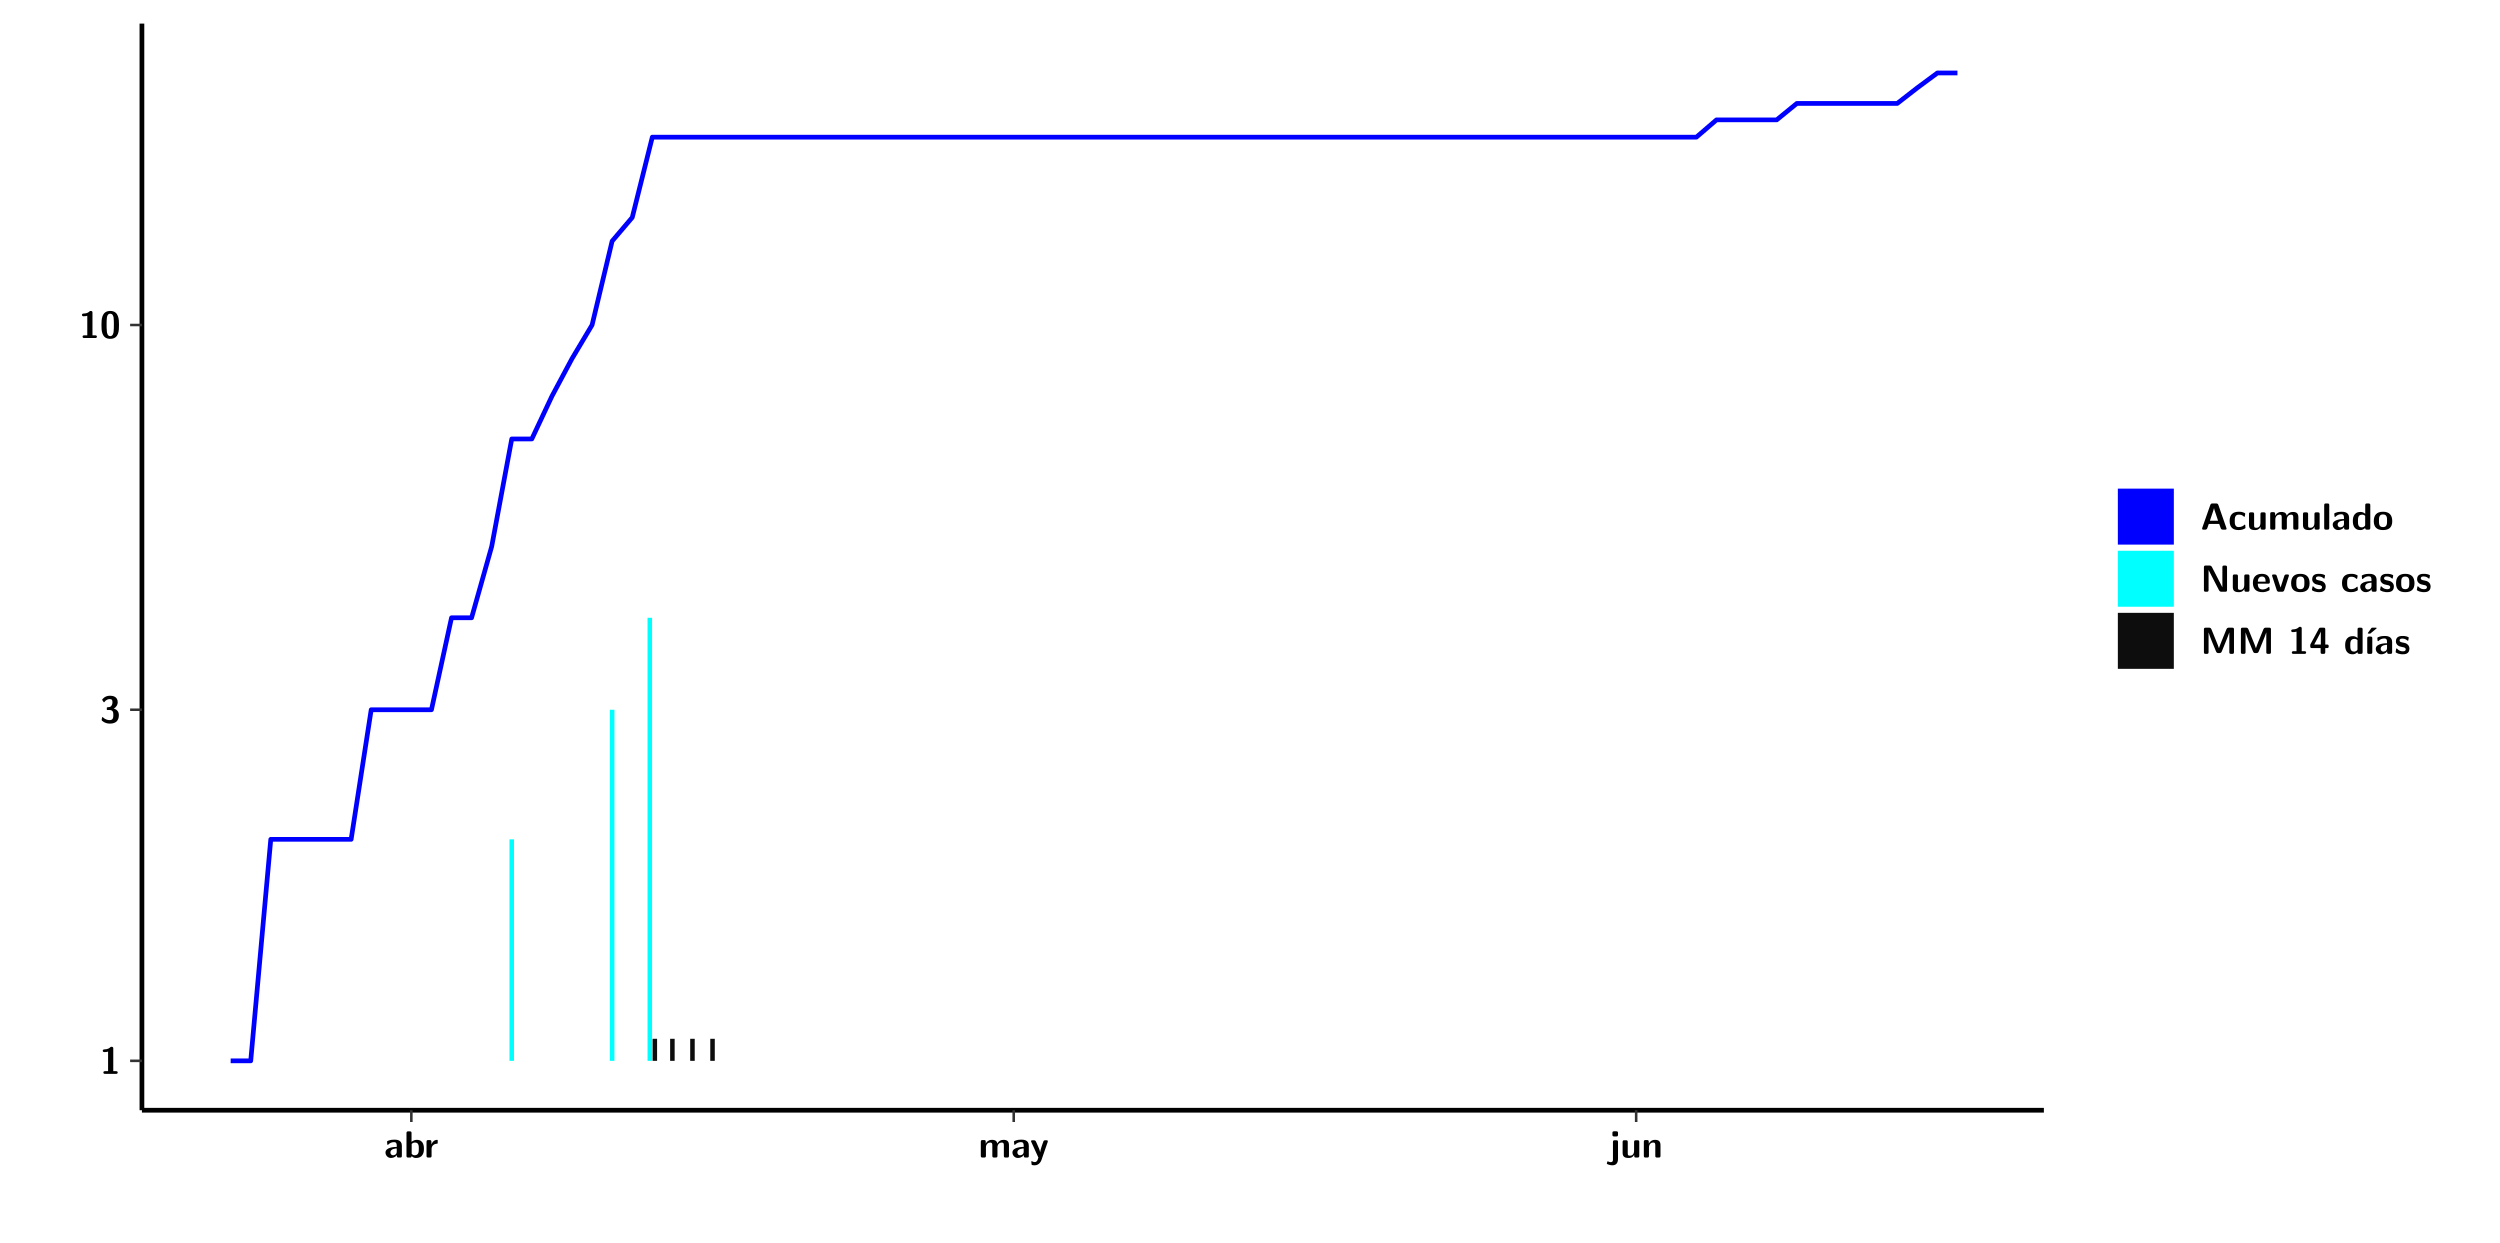
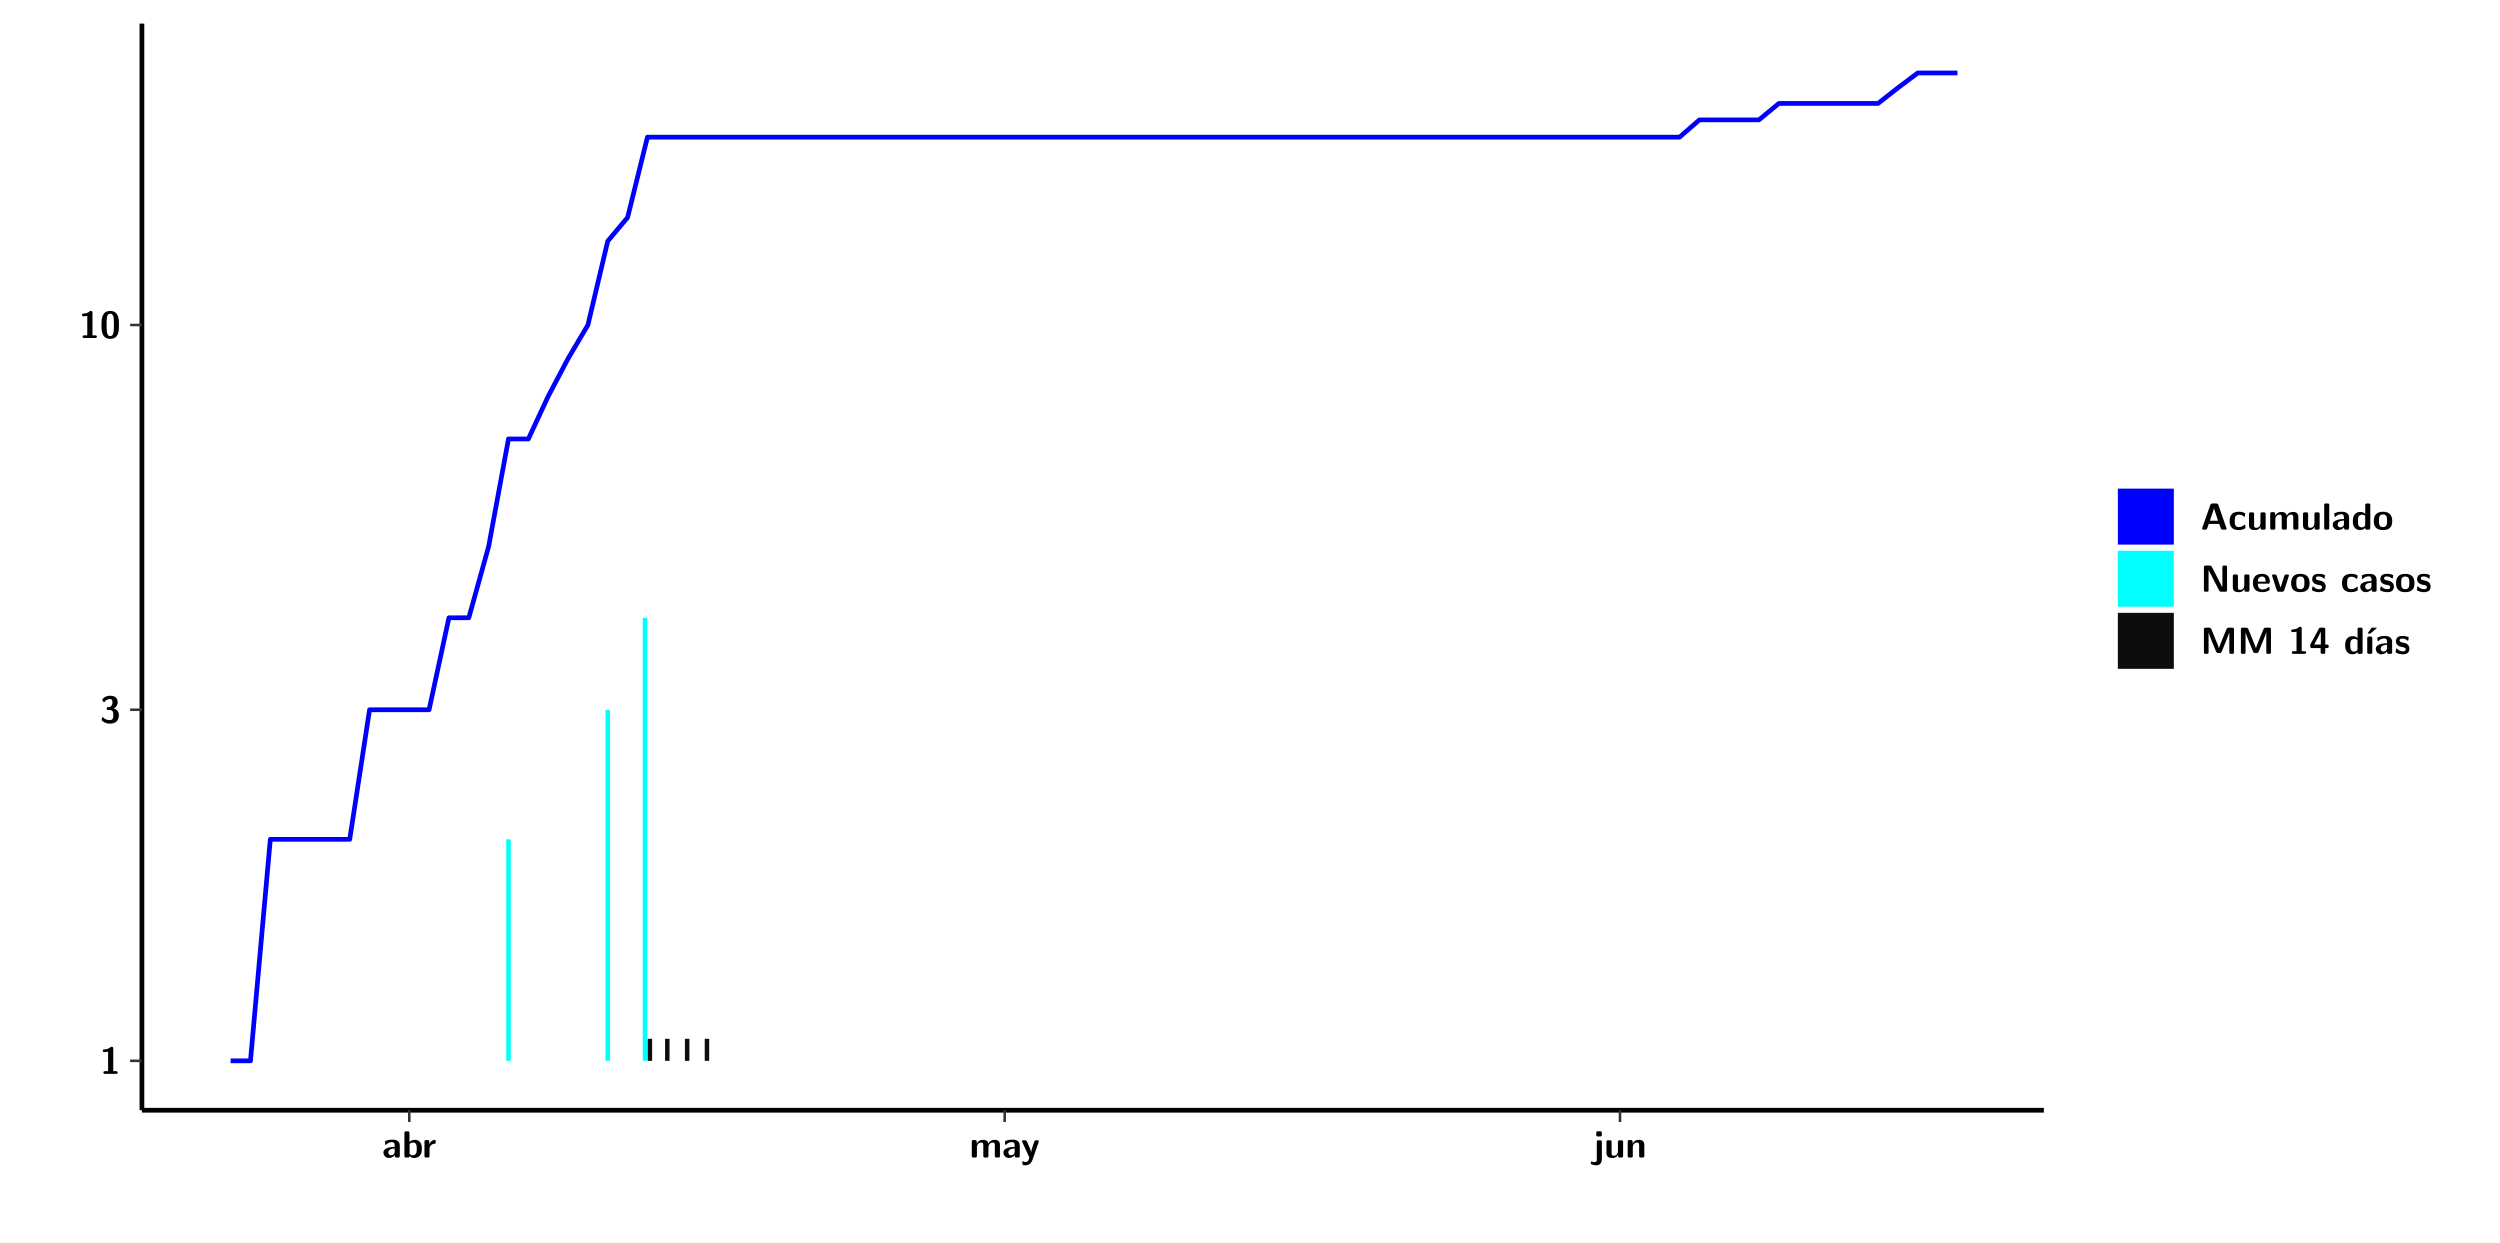
<svg xmlns="http://www.w3.org/2000/svg" xmlns:xlink="http://www.w3.org/1999/xlink" width="579.653pt" height="288pt" viewBox="0 0 579.653 288" version="1.1">
  <defs>
    <g>
      <symbol overflow="visible" id="glyph0-0">
        <path style="stroke:none;" d="" />
      </symbol>
      <symbol overflow="visible" id="glyph0-1">
        <path style="stroke:none;" d="M 3.109 -5.859 C 3.109 -6.016 3.109 -6.281 2.719 -6.281 C 2.547 -6.281 2.516 -6.266 2.406 -6.156 C 2.25 -6.016 1.922 -5.688 1.047 -5.672 C 0.891 -5.672 0.672 -5.609 0.672 -5.359 C 0.672 -5.047 0.969 -5.047 1.094 -5.047 C 1.344 -5.047 1.656 -5.078 1.906 -5.156 L 1.906 -0.625 L 1.234 -0.625 C 1.109 -0.625 0.812 -0.625 0.812 -0.312 C 0.812 0 1.109 0 1.234 0 L 3.719 0 C 3.828 0 4.141 0 4.141 -0.312 C 4.141 -0.625 3.828 -0.625 3.719 -0.625 L 3.109 -0.625 Z M 3.109 -5.859 " />
      </symbol>
      <symbol overflow="visible" id="glyph0-2">
        <path style="stroke:none;" d="M 0.844 -4.859 C 0.906 -4.766 0.953 -4.766 0.969 -4.766 C 1.031 -4.766 1.047 -4.797 1.094 -4.859 C 1.547 -5.5 2.172 -5.5 2.281 -5.5 C 2.844 -5.5 2.922 -5.203 2.922 -4.781 C 2.922 -4.656 2.922 -4.234 2.641 -3.906 C 2.438 -3.656 2.219 -3.641 1.953 -3.625 C 1.859 -3.609 1.688 -3.609 1.672 -3.578 C 1.609 -3.562 1.609 -3.5 1.609 -3.359 L 1.609 -3.203 C 1.609 -2.984 1.609 -2.969 1.844 -2.969 L 2.219 -2.969 C 3.031 -2.969 3.125 -2.469 3.125 -1.797 C 3.125 -1.203 3.062 -0.625 2.266 -0.625 C 1.984 -0.625 1.328 -0.688 0.75 -1.25 C 0.672 -1.328 0.656 -1.328 0.625 -1.328 C 0.531 -1.328 0.516 -1.25 0.516 -1.234 C 0.516 -1.234 0.406 -0.672 0.406 -0.625 C 0.406 -0.516 1.156 0.188 2.312 0.188 C 3.812 0.188 4.406 -0.609 4.406 -1.781 C 4.406 -2.562 3.984 -3.109 3.203 -3.297 C 3.906 -3.688 4.141 -4.266 4.141 -4.766 C 4.141 -6.156 2.891 -6.281 2.328 -6.281 C 1.125 -6.281 0.531 -5.422 0.531 -5.344 C 0.531 -5.297 0.594 -5.219 0.594 -5.219 Z M 0.844 -4.859 " />
      </symbol>
      <symbol overflow="visible" id="glyph0-3">
        <path style="stroke:none;" d="M 4.438 -3 C 4.438 -4.203 4.438 -6.281 2.406 -6.281 C 0.375 -6.281 0.375 -4.219 0.375 -3 C 0.375 -1.812 0.375 0.188 2.406 0.188 C 4.438 0.188 4.438 -1.781 4.438 -3 Z M 2.406 -0.438 C 1.75 -0.438 1.656 -1.25 1.625 -1.484 C 1.562 -1.953 1.562 -2.766 1.562 -3.125 C 1.562 -3.641 1.562 -4.203 1.625 -4.641 C 1.641 -4.875 1.734 -5.641 2.406 -5.641 C 3.047 -5.641 3.156 -4.906 3.188 -4.734 C 3.25 -4.281 3.25 -3.594 3.25 -3.125 C 3.25 -2.625 3.25 -1.953 3.188 -1.469 C 3.156 -1.234 3.062 -0.438 2.406 -0.438 Z M 2.406 -0.438 " />
      </symbol>
      <symbol overflow="visible" id="glyph0-4">
        <path style="stroke:none;" d="M 4.062 -2.766 C 4.062 -4.156 2.734 -4.156 2.297 -4.156 C 1.891 -4.156 1.453 -4.125 0.859 -3.891 C 0.672 -3.797 0.625 -3.781 0.625 -3.688 C 0.625 -3.625 0.688 -3.109 0.688 -3.047 C 0.703 -2.984 0.75 -2.938 0.812 -2.938 C 0.844 -2.938 0.875 -2.969 0.906 -3 C 1.281 -3.391 1.719 -3.578 2.266 -3.578 C 2.734 -3.578 2.875 -3.297 2.875 -2.781 L 2.875 -2.469 C 2.562 -2.469 0.266 -2.453 0.266 -1.172 C 0.266 -0.547 0.766 0.094 1.531 0.094 C 1.828 0.094 2.484 0.016 2.906 -0.594 L 2.906 -0.422 C 2.906 -0.141 2.969 0 3.328 0 L 3.641 0 C 3.984 0 4.062 -0.109 4.062 -0.422 Z M 2.875 -1.344 C 2.875 -0.531 2.047 -0.531 2.016 -0.531 C 1.641 -0.531 1.406 -0.844 1.406 -1.188 C 1.406 -2.047 2.625 -2.109 2.875 -2.109 Z M 2.875 -1.344 " />
      </symbol>
      <symbol overflow="visible" id="glyph0-5">
        <path style="stroke:none;" d="M 1.703 -5.656 C 1.703 -5.938 1.641 -6.078 1.281 -6.078 L 0.953 -6.078 C 0.641 -6.078 0.531 -5.984 0.531 -5.656 L 0.531 -0.422 C 0.531 -0.109 0.625 0 0.953 0 L 1.312 0 C 1.453 0 1.719 0 1.734 -0.344 C 2.125 0.094 2.578 0.094 2.719 0.094 C 4.578 0.094 4.578 -1.594 4.578 -2.031 C 4.578 -2.453 4.578 -4.109 2.938 -4.109 C 2.219 -4.109 1.781 -3.703 1.703 -3.625 Z M 1.734 -3.172 C 1.844 -3.281 2.109 -3.484 2.5 -3.484 C 3.391 -3.484 3.391 -2.672 3.391 -2.016 C 3.391 -1.375 3.391 -0.531 2.406 -0.531 C 2.047 -0.531 1.828 -0.75 1.734 -0.875 Z M 1.734 -3.172 " />
      </symbol>
      <symbol overflow="visible" id="glyph0-6">
        <path style="stroke:none;" d="M 1.703 -2.016 C 1.703 -2.844 2.391 -3.188 2.938 -3.219 C 3.109 -3.234 3.125 -3.234 3.125 -3.469 L 3.125 -3.875 C 3.125 -4.047 3.125 -4.109 2.969 -4.109 C 2.719 -4.109 2.078 -4.031 1.672 -3.078 L 1.656 -3.078 L 1.656 -3.641 C 1.656 -3.922 1.594 -4.062 1.234 -4.062 L 0.953 -4.062 C 0.641 -4.062 0.531 -3.969 0.531 -3.641 L 0.531 -0.422 C 0.531 -0.109 0.625 0 0.953 0 L 1.281 0 C 1.609 0 1.703 -0.109 1.703 -0.422 Z M 1.703 -2.016 " />
      </symbol>
      <symbol overflow="visible" id="glyph0-7">
        <path style="stroke:none;" d="M 7.062 -2.844 C 7.062 -3.75 6.672 -4.109 5.781 -4.109 C 5.156 -4.109 4.688 -3.828 4.359 -3.25 C 4.219 -4.078 3.484 -4.109 3.109 -4.109 C 2.938 -4.109 2.578 -4.109 2.188 -3.828 C 1.906 -3.625 1.734 -3.344 1.672 -3.203 L 1.672 -3.641 C 1.672 -3.922 1.609 -4.062 1.25 -4.062 L 0.953 -4.062 C 0.625 -4.062 0.531 -3.969 0.531 -3.641 L 0.531 -0.422 C 0.531 -0.109 0.625 0 0.953 0 L 1.297 0 C 1.625 0 1.719 -0.109 1.719 -0.422 L 1.719 -2.359 C 1.719 -3.141 2.25 -3.484 2.688 -3.484 C 3.109 -3.484 3.203 -3.297 3.203 -2.828 L 3.203 -0.422 C 3.203 -0.109 3.297 0 3.625 0 L 3.969 0 C 4.297 0 4.391 -0.109 4.391 -0.422 L 4.391 -2.359 C 4.391 -3.141 4.922 -3.484 5.359 -3.484 C 5.781 -3.484 5.875 -3.297 5.875 -2.828 L 5.875 -0.422 C 5.875 -0.109 5.969 0 6.297 0 L 6.641 0 C 6.984 0 7.062 -0.109 7.062 -0.422 Z M 7.062 -2.844 " />
      </symbol>
      <symbol overflow="visible" id="glyph0-8">
        <path style="stroke:none;" d="M 4.109 -3.609 C 4.141 -3.719 4.141 -3.734 4.141 -3.781 C 4.141 -4.016 3.906 -4.016 3.797 -4.016 L 3.609 -4.016 C 3.469 -4.016 3.266 -4.016 3.141 -3.812 C 3.109 -3.766 2.406 -1.828 2.359 -1.25 L 2.344 -1.25 C 2.312 -1.672 1.953 -2.484 1.562 -3.328 C 1.328 -3.891 1.266 -4.016 0.828 -4.016 L 0.594 -4.016 C 0.469 -4.016 0.25 -4.016 0.25 -3.781 C 0.25 -3.75 0.281 -3.688 0.297 -3.641 L 1.953 0 C 1.891 0.188 1.859 0.281 1.828 0.375 C 1.734 0.656 1.578 1.047 1.109 1.047 C 0.812 1.047 0.609 0.922 0.516 0.875 C 0.469 0.844 0.453 0.828 0.422 0.828 C 0.391 0.828 0.312 0.859 0.312 0.969 C 0.312 1.031 0.375 1.641 0.391 1.672 C 0.469 1.781 0.953 1.797 1.094 1.797 C 2.172 1.797 2.609 0.766 2.672 0.547 Z M 4.109 -3.609 " />
      </symbol>
      <symbol overflow="visible" id="glyph0-9">
        <path style="stroke:none;" d="M 1.969 -5.672 C 1.969 -5.953 1.906 -6.094 1.547 -6.094 L 1.094 -6.094 C 0.766 -6.094 0.672 -5.984 0.672 -5.672 L 0.672 -5.312 C 0.672 -5.031 0.734 -4.891 1.094 -4.891 L 1.547 -4.891 C 1.875 -4.891 1.969 -5 1.969 -5.312 Z M 0.797 0.484 C 0.797 0.703 0.797 1.062 0.25 1.062 C 0.156 1.062 -0.094 1.031 -0.266 0.922 C -0.359 0.875 -0.375 0.875 -0.406 0.875 C -0.484 0.875 -0.5 0.922 -0.547 1.094 C -0.609 1.281 -0.625 1.359 -0.625 1.391 C -0.625 1.547 0.109 1.797 0.656 1.797 C 1.625 1.797 1.969 1.141 1.969 0.281 L 1.969 -3.594 C 1.969 -3.875 1.906 -4.016 1.547 -4.016 L 1.219 -4.016 C 0.891 -4.016 0.797 -3.906 0.797 -3.594 Z M 0.797 0.484 " />
      </symbol>
      <symbol overflow="visible" id="glyph0-10">
        <path style="stroke:none;" d="M 4.391 -3.594 C 4.391 -3.875 4.328 -4.016 3.969 -4.016 L 3.609 -4.016 C 3.281 -4.016 3.188 -3.906 3.188 -3.594 L 3.188 -1.516 C 3.188 -0.938 2.891 -0.438 2.266 -0.438 C 1.766 -0.438 1.719 -0.562 1.719 -1.031 L 1.719 -3.594 C 1.719 -3.875 1.656 -4.016 1.297 -4.016 L 0.953 -4.016 C 0.625 -4.016 0.531 -3.922 0.531 -3.594 L 0.531 -1.109 C 0.531 -0.172 1.031 0.094 1.953 0.094 C 2.188 0.094 2.812 0.094 3.219 -0.656 L 3.219 -0.422 C 3.219 -0.141 3.281 0 3.641 0 L 3.969 0 C 4.297 0 4.391 -0.109 4.391 -0.422 Z M 4.391 -3.594 " />
      </symbol>
      <symbol overflow="visible" id="glyph0-11">
        <path style="stroke:none;" d="M 4.391 -2.844 C 4.391 -3.75 4 -4.109 3.109 -4.109 C 2.188 -4.109 1.781 -3.438 1.672 -3.203 L 1.672 -3.641 C 1.672 -3.922 1.609 -4.062 1.25 -4.062 L 0.953 -4.062 C 0.625 -4.062 0.531 -3.969 0.531 -3.641 L 0.531 -0.422 C 0.531 -0.109 0.625 0 0.953 0 L 1.297 0 C 1.625 0 1.719 -0.109 1.719 -0.422 L 1.719 -2.359 C 1.719 -3.125 2.219 -3.484 2.688 -3.484 C 3.109 -3.484 3.188 -3.281 3.188 -2.828 L 3.188 -0.422 C 3.188 -0.141 3.25 0 3.609 0 L 3.969 0 C 4.297 0 4.391 -0.109 4.391 -0.422 Z M 4.391 -2.844 " />
      </symbol>
      <symbol overflow="visible" id="glyph0-12">
        <path style="stroke:none;" d="M 4.156 -5.703 C 4.031 -6.078 3.766 -6.078 3.594 -6.078 L 2.828 -6.078 C 2.641 -6.078 2.391 -6.078 2.266 -5.703 L 0.406 -0.406 C 0.375 -0.297 0.375 -0.281 0.375 -0.234 C 0.375 0 0.594 0 0.703 0 L 1.031 0 C 1.188 0 1.453 0 1.578 -0.344 L 1.922 -1.328 L 4.344 -1.328 L 4.641 -0.484 C 4.75 -0.172 4.812 0 5.234 0 L 5.703 0 C 5.828 0 6.047 0 6.047 -0.234 C 6.047 -0.281 6.047 -0.297 6 -0.406 Z M 2.812 -3.938 C 2.938 -4.328 3.062 -4.656 3.125 -4.969 L 3.141 -4.969 C 3.188 -4.766 3.188 -4.75 3.25 -4.547 L 4.078 -2.078 L 2.188 -2.078 Z M 2.812 -3.938 " />
      </symbol>
      <symbol overflow="visible" id="glyph0-13">
        <path style="stroke:none;" d="M 4 -0.438 C 4 -0.531 3.969 -0.938 3.953 -1.047 C 3.953 -1.078 3.938 -1.172 3.844 -1.172 C 3.812 -1.172 3.797 -1.172 3.703 -1.078 C 3.562 -0.953 3.141 -0.594 2.422 -0.594 C 1.516 -0.594 1.516 -1.469 1.516 -2.031 C 1.516 -2.75 1.562 -3.484 2.453 -3.484 C 3.031 -3.484 3.266 -3.344 3.578 -3.078 C 3.688 -2.984 3.703 -2.984 3.734 -2.984 C 3.828 -2.984 3.844 -3.062 3.844 -3.094 C 3.859 -3.172 3.953 -3.656 3.953 -3.703 C 3.953 -3.781 3.891 -3.812 3.75 -3.891 C 3.328 -4.078 3.062 -4.156 2.453 -4.156 C 1.141 -4.156 0.328 -3.547 0.328 -2.016 C 0.328 -0.562 1.078 0.094 2.406 0.094 C 2.641 0.094 3.172 0.094 3.75 -0.203 C 4 -0.344 4 -0.344 4 -0.438 Z M 4 -0.438 " />
      </symbol>
      <symbol overflow="visible" id="glyph0-14">
        <path style="stroke:none;" d="M 1.703 -5.656 C 1.703 -5.938 1.641 -6.078 1.281 -6.078 L 0.953 -6.078 C 0.641 -6.078 0.531 -5.984 0.531 -5.656 L 0.531 -0.422 C 0.531 -0.109 0.625 0 0.953 0 L 1.281 0 C 1.609 0 1.703 -0.109 1.703 -0.422 Z M 1.703 -5.656 " />
      </symbol>
      <symbol overflow="visible" id="glyph0-15">
        <path style="stroke:none;" d="M 4.375 -5.656 C 4.375 -5.938 4.312 -6.078 3.953 -6.078 L 3.625 -6.078 C 3.297 -6.078 3.203 -5.969 3.203 -5.656 L 3.203 -3.672 C 2.812 -4.047 2.375 -4.109 2.109 -4.109 C 0.328 -4.109 0.328 -2.422 0.328 -2 C 0.328 -1.594 0.328 0.094 2.062 0.094 C 2.422 0.094 2.812 -0.016 3.188 -0.406 C 3.188 -0.094 3.297 0 3.609 0 L 3.953 0 C 4.281 0 4.375 -0.109 4.375 -0.422 Z M 3.188 -1.094 C 3.188 -0.953 3.188 -0.875 2.922 -0.688 C 2.703 -0.547 2.5 -0.531 2.406 -0.531 C 1.516 -0.531 1.516 -1.344 1.516 -2 C 1.516 -2.656 1.516 -3.484 2.5 -3.484 C 2.75 -3.484 2.984 -3.391 3.188 -3.203 Z M 3.188 -1.094 " />
      </symbol>
      <symbol overflow="visible" id="glyph0-16">
        <path style="stroke:none;" d="M 4.547 -1.969 C 4.547 -3.406 3.844 -4.156 2.406 -4.156 C 0.953 -4.156 0.266 -3.391 0.266 -1.969 C 0.266 -0.547 1.031 0.094 2.406 0.094 C 3.781 0.094 4.547 -0.531 4.547 -1.969 Z M 2.406 -0.594 C 1.469 -0.594 1.469 -1.375 1.469 -2.078 C 1.469 -2.75 1.469 -3.531 2.406 -3.531 C 3.344 -3.531 3.344 -2.766 3.344 -2.078 C 3.344 -1.391 3.344 -0.594 2.406 -0.594 Z M 2.406 -0.594 " />
      </symbol>
      <symbol overflow="visible" id="glyph0-17">
        <path style="stroke:none;" d="M 2.656 -5.734 C 2.469 -6.078 2.203 -6.078 2.031 -6.078 L 1.219 -6.078 C 0.906 -6.078 0.797 -5.984 0.797 -5.656 L 0.797 -0.422 C 0.797 -0.109 0.891 0 1.219 0 L 1.453 0 C 1.781 0 1.875 -0.109 1.875 -0.422 L 1.875 -5.016 L 1.891 -5.016 L 4.297 -0.344 C 4.484 0 4.75 0 4.922 0 L 5.734 0 C 6.062 0 6.156 -0.109 6.156 -0.422 L 6.156 -5.656 C 6.156 -5.938 6.094 -6.078 5.734 -6.078 L 5.5 -6.078 C 5.156 -6.078 5.078 -5.969 5.078 -5.656 L 5.078 -1.062 L 5.062 -1.062 Z M 2.656 -5.734 " />
      </symbol>
      <symbol overflow="visible" id="glyph0-18">
        <path style="stroke:none;" d="M 3.781 -1.875 C 3.984 -1.875 4.203 -1.891 4.203 -2.281 C 4.203 -3.406 3.672 -4.156 2.359 -4.156 C 0.969 -4.156 0.266 -3.375 0.266 -2.047 C 0.266 -0.609 1.109 0.094 2.484 0.094 C 2.812 0.094 3.312 0.047 3.891 -0.234 C 4.078 -0.328 4.141 -0.359 4.141 -0.469 C 4.141 -0.531 4.125 -0.781 4.109 -0.844 C 4.078 -1.125 4.062 -1.125 3.984 -1.125 C 3.953 -1.125 3.938 -1.125 3.844 -1.047 C 3.328 -0.594 2.797 -0.531 2.516 -0.531 C 1.531 -0.531 1.422 -1.312 1.391 -1.875 Z M 1.406 -2.344 C 1.422 -2.875 1.609 -3.531 2.359 -3.531 C 3.062 -3.531 3.203 -3.031 3.219 -2.344 Z M 1.406 -2.344 " />
      </symbol>
      <symbol overflow="visible" id="glyph0-19">
        <path style="stroke:none;" d="M 4.109 -3.609 C 4.141 -3.719 4.141 -3.75 4.141 -3.766 C 4.141 -4.016 3.922 -4.016 3.797 -4.016 L 3.609 -4.016 C 3.25 -4.016 3.141 -3.891 3.062 -3.641 L 2.203 -0.984 L 1.328 -3.641 C 1.266 -3.828 1.203 -4.016 0.781 -4.016 L 0.578 -4.016 C 0.453 -4.016 0.234 -4.016 0.234 -3.766 C 0.234 -3.75 0.234 -3.719 0.266 -3.609 L 1.312 -0.375 C 1.438 0 1.703 0 1.859 0 L 2.5 0 C 2.672 0 2.938 0 3.062 -0.375 Z M 4.109 -3.609 " />
      </symbol>
      <symbol overflow="visible" id="glyph0-20">
        <path style="stroke:none;" d="M 3.469 -1.234 C 3.469 -1.734 3.203 -2.031 3.047 -2.172 C 2.703 -2.484 2.391 -2.547 2.031 -2.609 C 1.547 -2.703 1.188 -2.766 1.188 -3.109 C 1.188 -3.469 1.484 -3.547 1.828 -3.547 C 2.406 -3.547 2.719 -3.328 2.953 -3.125 C 3.047 -3.047 3.062 -3.047 3.094 -3.047 C 3.188 -3.047 3.203 -3.125 3.203 -3.156 C 3.219 -3.219 3.312 -3.719 3.312 -3.766 C 3.312 -3.906 2.844 -4.031 2.75 -4.062 C 2.406 -4.156 2.125 -4.156 1.891 -4.156 C 1.5 -4.156 0.328 -4.156 0.328 -2.906 C 0.328 -2.484 0.516 -2.219 0.75 -2 C 1.062 -1.734 1.406 -1.672 1.906 -1.562 C 2.156 -1.531 2.609 -1.453 2.609 -1.062 C 2.609 -0.656 2.266 -0.594 1.922 -0.594 C 1.531 -0.594 1.047 -0.703 0.625 -1.188 C 0.594 -1.234 0.562 -1.266 0.516 -1.266 C 0.422 -1.266 0.406 -1.188 0.391 -1.125 C 0.375 -1.016 0.266 -0.516 0.266 -0.422 C 0.266 -0.266 0.922 -0.062 0.922 -0.047 C 1.406 0.094 1.766 0.094 1.922 0.094 C 2.359 0.094 3.469 0.062 3.469 -1.234 Z M 3.469 -1.234 " />
      </symbol>
      <symbol overflow="visible" id="glyph0-21">
        <path style="stroke:none;" d="M 4.859 -2.859 C 4.688 -2.422 4.359 -1.609 4.281 -1.312 C 4.203 -1.625 3.844 -2.484 3.656 -2.953 L 2.531 -5.719 C 2.391 -6.078 2.109 -6.078 1.953 -6.078 L 1.219 -6.078 C 0.906 -6.078 0.797 -5.984 0.797 -5.656 L 0.797 -0.422 C 0.797 -0.109 0.891 0 1.219 0 L 1.453 0 C 1.781 0 1.875 -0.109 1.875 -0.422 L 1.875 -4.953 L 1.891 -4.953 C 1.984 -4.562 2.375 -3.578 2.578 -3.062 L 3.609 -0.562 C 3.766 -0.188 3.969 -0.188 4.266 -0.188 C 4.562 -0.188 4.781 -0.188 4.938 -0.562 L 6.062 -3.328 C 6.141 -3.531 6.625 -4.719 6.672 -4.953 L 6.688 -4.953 L 6.688 -0.422 C 6.688 -0.141 6.75 0 7.109 0 L 7.344 0 C 7.672 0 7.766 -0.109 7.766 -0.422 L 7.766 -5.656 C 7.766 -5.938 7.703 -6.078 7.344 -6.078 L 6.609 -6.078 C 6.391 -6.078 6.172 -6.062 6.016 -5.703 Z M 4.859 -2.859 " />
      </symbol>
      <symbol overflow="visible" id="glyph0-22">
        <path style="stroke:none;" d="M 0.344 -2.297 C 0.266 -2.172 0.266 -2.141 0.266 -1.984 L 0.266 -1.766 C 0.266 -1.484 0.328 -1.344 0.688 -1.344 L 2.672 -1.344 L 2.672 -0.422 C 2.672 -0.141 2.719 0 3.078 0 L 3.328 0 C 3.656 0 3.75 -0.109 3.75 -0.422 L 3.75 -1.344 L 4.125 -1.344 C 4.391 -1.344 4.547 -1.406 4.547 -1.75 C 4.547 -2.078 4.422 -2.172 4.125 -2.172 L 3.75 -2.172 L 3.75 -5.656 C 3.75 -5.984 3.656 -6.078 3.328 -6.078 L 2.688 -6.078 C 2.531 -6.078 2.391 -6.078 2.281 -5.875 Z M 1.188 -2.172 C 2.578 -4.75 2.672 -5.016 2.703 -5.156 L 2.719 -5.156 L 2.719 -2.172 Z M 1.188 -2.172 " />
      </symbol>
      <symbol overflow="visible" id="glyph0-23">
        <path style="stroke:none;" d="M 3.906 -5.844 C 3.953 -5.875 4 -5.922 4 -5.969 C 4 -6.078 3.906 -6.078 3.766 -6.078 L 3.047 -6.078 C 2.875 -6.078 2.859 -6.078 2.781 -5.984 L 2.031 -4.953 C 1.953 -4.859 1.953 -4.844 1.953 -4.828 C 1.953 -4.703 2.047 -4.703 2.188 -4.703 L 2.516 -4.703 Z M 3.906 -5.844 " />
      </symbol>
      <symbol overflow="visible" id="glyph0-24">
        <path style="stroke:none;" d="M 1.703 -3.594 C 1.703 -3.875 1.641 -4.016 1.281 -4.016 L 0.953 -4.016 C 0.641 -4.016 0.531 -3.922 0.531 -3.594 L 0.531 -0.422 C 0.531 -0.109 0.625 0 0.953 0 L 1.281 0 C 1.609 0 1.703 -0.109 1.703 -0.422 Z M 1.703 -3.594 " />
      </symbol>
    </g>
    <clipPath id="clip1">
      <path d="M 0 0 L 576.008 0 L 576.008 288 L 0 288 Z M 0 0 " />
    </clipPath>
    <clipPath id="clip2">
      <path d="M 32.906 5.477 L 473.898 5.477 L 473.898 257.414 L 32.906 257.414 Z M 32.906 5.477 " />
    </clipPath>
  </defs>
  <g id="surface1">
    <g clip-path="url(#clip1)" clip-rule="nonzero">
      <path style="fill-rule:nonzero;fill:rgb(100%,100%,100%);fill-opacity:1;stroke-width:0.598;stroke-linecap:round;stroke-linejoin:round;stroke:rgb(100%,100%,100%);stroke-opacity:1;stroke-miterlimit:10;" d="M 0 0 L 0 288.004 L 576.008 288.004 L 576.008 0 Z M 0 0 " transform="matrix(1,0,0,-1,0,288)" />
    </g>
    <g clip-path="url(#clip2)" clip-rule="nonzero">
      <path style=" stroke:none;fill-rule:nonzero;fill:rgb(100%,100%,100%);fill-opacity:1;" d="M 32.906 257.414 L 32.906 5.477 L 473.898 5.477 L 473.898 257.414 Z M 32.906 257.414 " />
    </g>
-     <path style=" stroke:none;fill-rule:nonzero;fill:rgb(0%,100%,100%);fill-opacity:1;" d="M 118.129 245.969 L 118.129 194.609 L 119.176 194.609 L 119.176 245.969 Z M 118.129 245.969 " />
-     <path style=" stroke:none;fill-rule:nonzero;fill:rgb(0%,100%,100%);fill-opacity:1;" d="M 141.41 245.969 L 141.41 164.562 L 142.457 164.562 L 142.457 245.969 Z M 141.41 245.969 " />
-     <path style=" stroke:none;fill-rule:nonzero;fill:rgb(0%,100%,100%);fill-opacity:1;" d="M 150.141 245.969 L 150.141 143.242 L 151.184 143.242 L 151.184 245.969 Z M 150.141 245.969 " />
-     <path style=" stroke:none;fill-rule:nonzero;fill:rgb(4.999%,4.999%,4.999%);fill-opacity:1;" d="M 151.305 245.969 L 151.305 240.855 L 152.352 240.855 L 152.352 245.969 Z M 151.305 245.969 " />
-     <path style=" stroke:none;fill-rule:nonzero;fill:rgb(4.999%,4.999%,4.999%);fill-opacity:1;" d="M 155.379 245.969 L 155.379 240.855 L 156.426 240.855 L 156.426 245.969 Z M 155.379 245.969 " />
-     <path style=" stroke:none;fill-rule:nonzero;fill:rgb(4.999%,4.999%,4.999%);fill-opacity:1;" d="M 160.031 245.969 L 160.031 240.855 L 161.078 240.855 L 161.078 245.969 Z M 160.031 245.969 " />
-     <path style=" stroke:none;fill-rule:nonzero;fill:rgb(4.999%,4.999%,4.999%);fill-opacity:1;" d="M 164.684 245.969 L 164.684 240.855 L 165.73 240.855 L 165.73 245.969 Z M 164.684 245.969 " />
-     <path style="fill:none;stroke-width:1.096;stroke-linecap:butt;stroke-linejoin:round;stroke:rgb(0%,0%,100%);stroke-opacity:1;stroke-miterlimit:10;" d="M 53.48 42.031 L 58.133 42.031 L 62.785 93.391 L 81.414 93.391 L 86.066 123.438 L 100.035 123.438 L 104.688 144.758 L 109.34 144.758 L 114.004 161.289 L 118.656 186.223 L 123.309 186.223 L 127.961 196.117 L 132.625 204.844 L 137.277 212.645 L 141.93 232.094 L 146.594 237.582 L 151.246 256.203 L 393.332 256.203 L 397.992 260.207 L 411.949 260.207 L 416.613 264.012 L 439.887 264.012 L 444.539 267.629 L 449.203 271.078 L 453.855 271.078 " transform="matrix(1,0,0,-1,0,288)" />
+     <path style=" stroke:none;fill-rule:nonzero;fill:rgb(0%,100%,100%);fill-opacity:1;" d="M 117.383 245.969 L 117.383 194.609 L 118.418 194.609 L 118.418 245.969 Z M 117.383 245.969 " />
+     <path style=" stroke:none;fill-rule:nonzero;fill:rgb(0%,100%,100%);fill-opacity:1;" d="M 140.395 245.969 L 140.395 164.562 L 141.43 164.562 L 141.43 245.969 Z M 140.395 245.969 " />
+     <path style=" stroke:none;fill-rule:nonzero;fill:rgb(0%,100%,100%);fill-opacity:1;" d="M 149.023 245.969 L 149.023 143.242 L 150.059 143.242 L 150.059 245.969 Z M 149.023 245.969 " />
+     <path style=" stroke:none;fill-rule:nonzero;fill:rgb(4.999%,4.999%,4.999%);fill-opacity:1;" d="M 150.168 245.969 L 150.168 240.855 L 151.203 240.855 L 151.203 245.969 Z M 150.168 245.969 " />
+     <path style=" stroke:none;fill-rule:nonzero;fill:rgb(4.999%,4.999%,4.999%);fill-opacity:1;" d="M 154.203 245.969 L 154.203 240.855 L 155.238 240.855 L 155.238 245.969 Z M 154.203 245.969 " />
+     <path style=" stroke:none;fill-rule:nonzero;fill:rgb(4.999%,4.999%,4.999%);fill-opacity:1;" d="M 158.805 245.969 L 158.805 240.855 L 159.844 240.855 L 159.844 245.969 Z M 158.805 245.969 " />
+     <path style=" stroke:none;fill-rule:nonzero;fill:rgb(4.999%,4.999%,4.999%);fill-opacity:1;" d="M 163.398 245.969 L 163.398 240.855 L 164.434 240.855 L 164.434 245.969 Z M 163.398 245.969 " />
+     <path style="fill:none;stroke-width:1.096;stroke-linecap:butt;stroke-linejoin:round;stroke:rgb(0%,0%,100%);stroke-opacity:1;stroke-miterlimit:10;" d="M 53.469 42.031 L 58.074 42.031 L 62.676 93.391 L 81.086 93.391 L 85.691 123.438 L 99.488 123.438 L 104.09 144.758 L 108.695 144.758 L 113.297 161.289 L 117.898 186.223 L 122.504 186.223 L 127.105 196.117 L 131.707 204.844 L 136.312 212.645 L 140.914 232.094 L 145.516 237.582 L 150.117 256.203 L 389.426 256.203 L 394.027 260.207 L 407.836 260.207 L 412.438 264.012 L 435.441 264.012 L 440.047 267.629 L 444.648 271.078 L 453.855 271.078 " transform="matrix(1,0,0,-1,0,288)" />
    <path style="fill:none;stroke-width:1.096;stroke-linecap:butt;stroke-linejoin:round;stroke:rgb(0%,0%,0%);stroke-opacity:1;stroke-miterlimit:10;" d="M 32.906 30.586 L 32.906 282.523 " transform="matrix(1,0,0,-1,0,288)" />
    <g style="fill:rgb(0%,0%,0%);fill-opacity:1;">
      <use xlink:href="#glyph0-1" x="23.153" y="248.986" />
    </g>
    <g style="fill:rgb(0%,0%,0%);fill-opacity:1;">
      <use xlink:href="#glyph0-2" x="23.153" y="167.592" />
    </g>
    <g style="fill:rgb(0%,0%,0%);fill-opacity:1;">
      <use xlink:href="#glyph0-1" x="18.331" y="78.376" />
      <use xlink:href="#glyph0-3" x="23.153" y="78.376" />
    </g>
    <path style="fill:none;stroke-width:0.598;stroke-linecap:butt;stroke-linejoin:round;stroke:rgb(20%,20%,20%);stroke-opacity:1;stroke-miterlimit:10;" d="M 30.168 42.031 L 32.906 42.031 " transform="matrix(1,0,0,-1,0,288)" />
    <path style="fill:none;stroke-width:0.598;stroke-linecap:butt;stroke-linejoin:round;stroke:rgb(20%,20%,20%);stroke-opacity:1;stroke-miterlimit:10;" d="M 30.168 123.438 L 32.906 123.438 " transform="matrix(1,0,0,-1,0,288)" />
    <path style="fill:none;stroke-width:0.598;stroke-linecap:butt;stroke-linejoin:round;stroke:rgb(20%,20%,20%);stroke-opacity:1;stroke-miterlimit:10;" d="M 30.168 212.645 L 32.906 212.645 " transform="matrix(1,0,0,-1,0,288)" />
    <path style="fill:none;stroke-width:1.096;stroke-linecap:butt;stroke-linejoin:round;stroke:rgb(0%,0%,0%);stroke-opacity:1;stroke-miterlimit:10;" d="M 32.906 30.586 L 473.898 30.586 " transform="matrix(1,0,0,-1,0,288)" />
-     <path style="fill:none;stroke-width:0.598;stroke-linecap:butt;stroke-linejoin:round;stroke:rgb(20%,20%,20%);stroke-opacity:1;stroke-miterlimit:10;" d="M 95.375 27.848 L 95.375 30.586 " transform="matrix(1,0,0,-1,0,288)" />
-     <path style="fill:none;stroke-width:0.598;stroke-linecap:butt;stroke-linejoin:round;stroke:rgb(20%,20%,20%);stroke-opacity:1;stroke-miterlimit:10;" d="M 235.043 27.848 L 235.043 30.586 " transform="matrix(1,0,0,-1,0,288)" />
-     <path style="fill:none;stroke-width:0.598;stroke-linecap:butt;stroke-linejoin:round;stroke:rgb(20%,20%,20%);stroke-opacity:1;stroke-miterlimit:10;" d="M 379.363 27.848 L 379.363 30.586 " transform="matrix(1,0,0,-1,0,288)" />
+     <path style="fill:none;stroke-width:0.598;stroke-linecap:butt;stroke-linejoin:round;stroke:rgb(20%,20%,20%);stroke-opacity:1;stroke-miterlimit:10;" d="M 94.895 27.848 L 94.895 30.586 " transform="matrix(1,0,0,-1,0,288)" />
+     <path style="fill:none;stroke-width:0.598;stroke-linecap:butt;stroke-linejoin:round;stroke:rgb(20%,20%,20%);stroke-opacity:1;stroke-miterlimit:10;" d="M 232.949 27.848 L 232.949 30.586 " transform="matrix(1,0,0,-1,0,288)" />
+     <path style="fill:none;stroke-width:0.598;stroke-linecap:butt;stroke-linejoin:round;stroke:rgb(20%,20%,20%);stroke-opacity:1;stroke-miterlimit:10;" d="M 375.617 27.848 L 375.617 30.586 " transform="matrix(1,0,0,-1,0,288)" />
    <g style="fill:rgb(0%,0%,0%);fill-opacity:1;">
-       <use xlink:href="#glyph0-4" x="89.114" y="268.394" />
-       <use xlink:href="#glyph0-5" x="93.717" y="268.394" />
+       <use xlink:href="#glyph0-4" x="88.635" y="268.394" />
+       <use xlink:href="#glyph0-5" x="93.238" y="268.394" />
    </g>
    <g style="fill:rgb(0%,0%,0%);fill-opacity:1;">
-       <use xlink:href="#glyph0-6" x="98.364" y="268.394" />
+       <use xlink:href="#glyph0-6" x="97.885" y="268.394" />
    </g>
    <g style="fill:rgb(0%,0%,0%);fill-opacity:1;">
-       <use xlink:href="#glyph0-7" x="226.88" y="268.394" />
-       <use xlink:href="#glyph0-4" x="234.478" y="268.394" />
+       <use xlink:href="#glyph0-7" x="224.788" y="268.394" />
+       <use xlink:href="#glyph0-4" x="232.386" y="268.394" />
    </g>
    <g style="fill:rgb(0%,0%,0%);fill-opacity:1;">
-       <use xlink:href="#glyph0-8" x="238.809" y="268.394" />
+       <use xlink:href="#glyph0-8" x="236.717" y="268.394" />
    </g>
    <g style="fill:rgb(0%,0%,0%);fill-opacity:1;">
-       <use xlink:href="#glyph0-9" x="373.184" y="268.394" />
-       <use xlink:href="#glyph0-10" x="375.692" y="268.394" />
-       <use xlink:href="#glyph0-11" x="380.611" y="268.394" />
+       <use xlink:href="#glyph0-9" x="369.438" y="268.394" />
+       <use xlink:href="#glyph0-10" x="371.946" y="268.394" />
+       <use xlink:href="#glyph0-11" x="376.865" y="268.394" />
    </g>
    <path style=" stroke:none;fill-rule:nonzero;fill:rgb(100%,100%,100%);fill-opacity:1;" d="M 484.859 161.262 L 484.859 101.625 L 570.527 101.625 L 570.527 161.262 Z M 484.859 161.262 " />
    <path style=" stroke:none;fill-rule:nonzero;fill:rgb(0%,0%,100%);fill-opacity:1;" d="M 491.047 126.273 L 491.047 113.293 L 504.027 113.293 L 504.027 126.273 Z M 491.047 126.273 " />
    <path style=" stroke:none;fill-rule:nonzero;fill:rgb(0%,100%,100%);fill-opacity:1;" d="M 491.047 140.68 L 491.047 127.699 L 504.027 127.699 L 504.027 140.68 Z M 491.047 140.68 " />
    <path style=" stroke:none;fill-rule:nonzero;fill:rgb(4.999%,4.999%,4.999%);fill-opacity:1;" d="M 491.047 155.078 L 491.047 142.094 L 504.027 142.094 L 504.027 155.078 Z M 491.047 155.078 " />
    <g style="fill:rgb(0%,0%,0%);fill-opacity:1;">
      <use xlink:href="#glyph0-12" x="510.207" y="122.809" />
      <use xlink:href="#glyph0-13" x="516.636" y="122.809" />
      <use xlink:href="#glyph0-10" x="520.922" y="122.809" />
      <use xlink:href="#glyph0-7" x="525.841" y="122.809" />
      <use xlink:href="#glyph0-10" x="533.44" y="122.809" />
      <use xlink:href="#glyph0-14" x="538.359" y="122.809" />
      <use xlink:href="#glyph0-4" x="540.6" y="122.809" />
      <use xlink:href="#glyph0-15" x="545.203" y="122.809" />
      <use xlink:href="#glyph0-16" x="550.122" y="122.809" />
    </g>
    <g style="fill:rgb(0%,0%,0%);fill-opacity:1;">
      <use xlink:href="#glyph0-17" x="510.207" y="137.205" />
      <use xlink:href="#glyph0-10" x="517.172" y="137.205" />
      <use xlink:href="#glyph0-18" x="522.092" y="137.205" />
      <use xlink:href="#glyph0-19" x="526.573" y="137.205" />
      <use xlink:href="#glyph0-16" x="530.956" y="137.205" />
      <use xlink:href="#glyph0-20" x="535.778" y="137.205" />
    </g>
    <g style="fill:rgb(0%,0%,0%);fill-opacity:1;">
      <use xlink:href="#glyph0-13" x="542.693" y="137.205" />
      <use xlink:href="#glyph0-4" x="546.979" y="137.205" />
      <use xlink:href="#glyph0-20" x="551.582" y="137.205" />
      <use xlink:href="#glyph0-16" x="555.279" y="137.205" />
      <use xlink:href="#glyph0-20" x="560.1" y="137.205" />
    </g>
    <g style="fill:rgb(0%,0%,0%);fill-opacity:1;">
      <use xlink:href="#glyph0-21" x="510.207" y="151.611" />
      <use xlink:href="#glyph0-21" x="518.779" y="151.611" />
    </g>
    <g style="fill:rgb(0%,0%,0%);fill-opacity:1;">
      <use xlink:href="#glyph0-1" x="530.569" y="151.611" />
      <use xlink:href="#glyph0-22" x="535.391" y="151.611" />
    </g>
    <g style="fill:rgb(0%,0%,0%);fill-opacity:1;">
      <use xlink:href="#glyph0-15" x="543.422" y="151.611" />
    </g>
    <g style="fill:rgb(0%,0%,0%);fill-opacity:1;">
      <use xlink:href="#glyph0-23" x="547.052" y="151.611" />
    </g>
    <g style="fill:rgb(0%,0%,0%);fill-opacity:1;">
      <use xlink:href="#glyph0-24" x="548.341" y="151.611" />
      <use xlink:href="#glyph0-4" x="550.582" y="151.611" />
      <use xlink:href="#glyph0-20" x="555.185" y="151.611" />
    </g>
  </g>
</svg>
